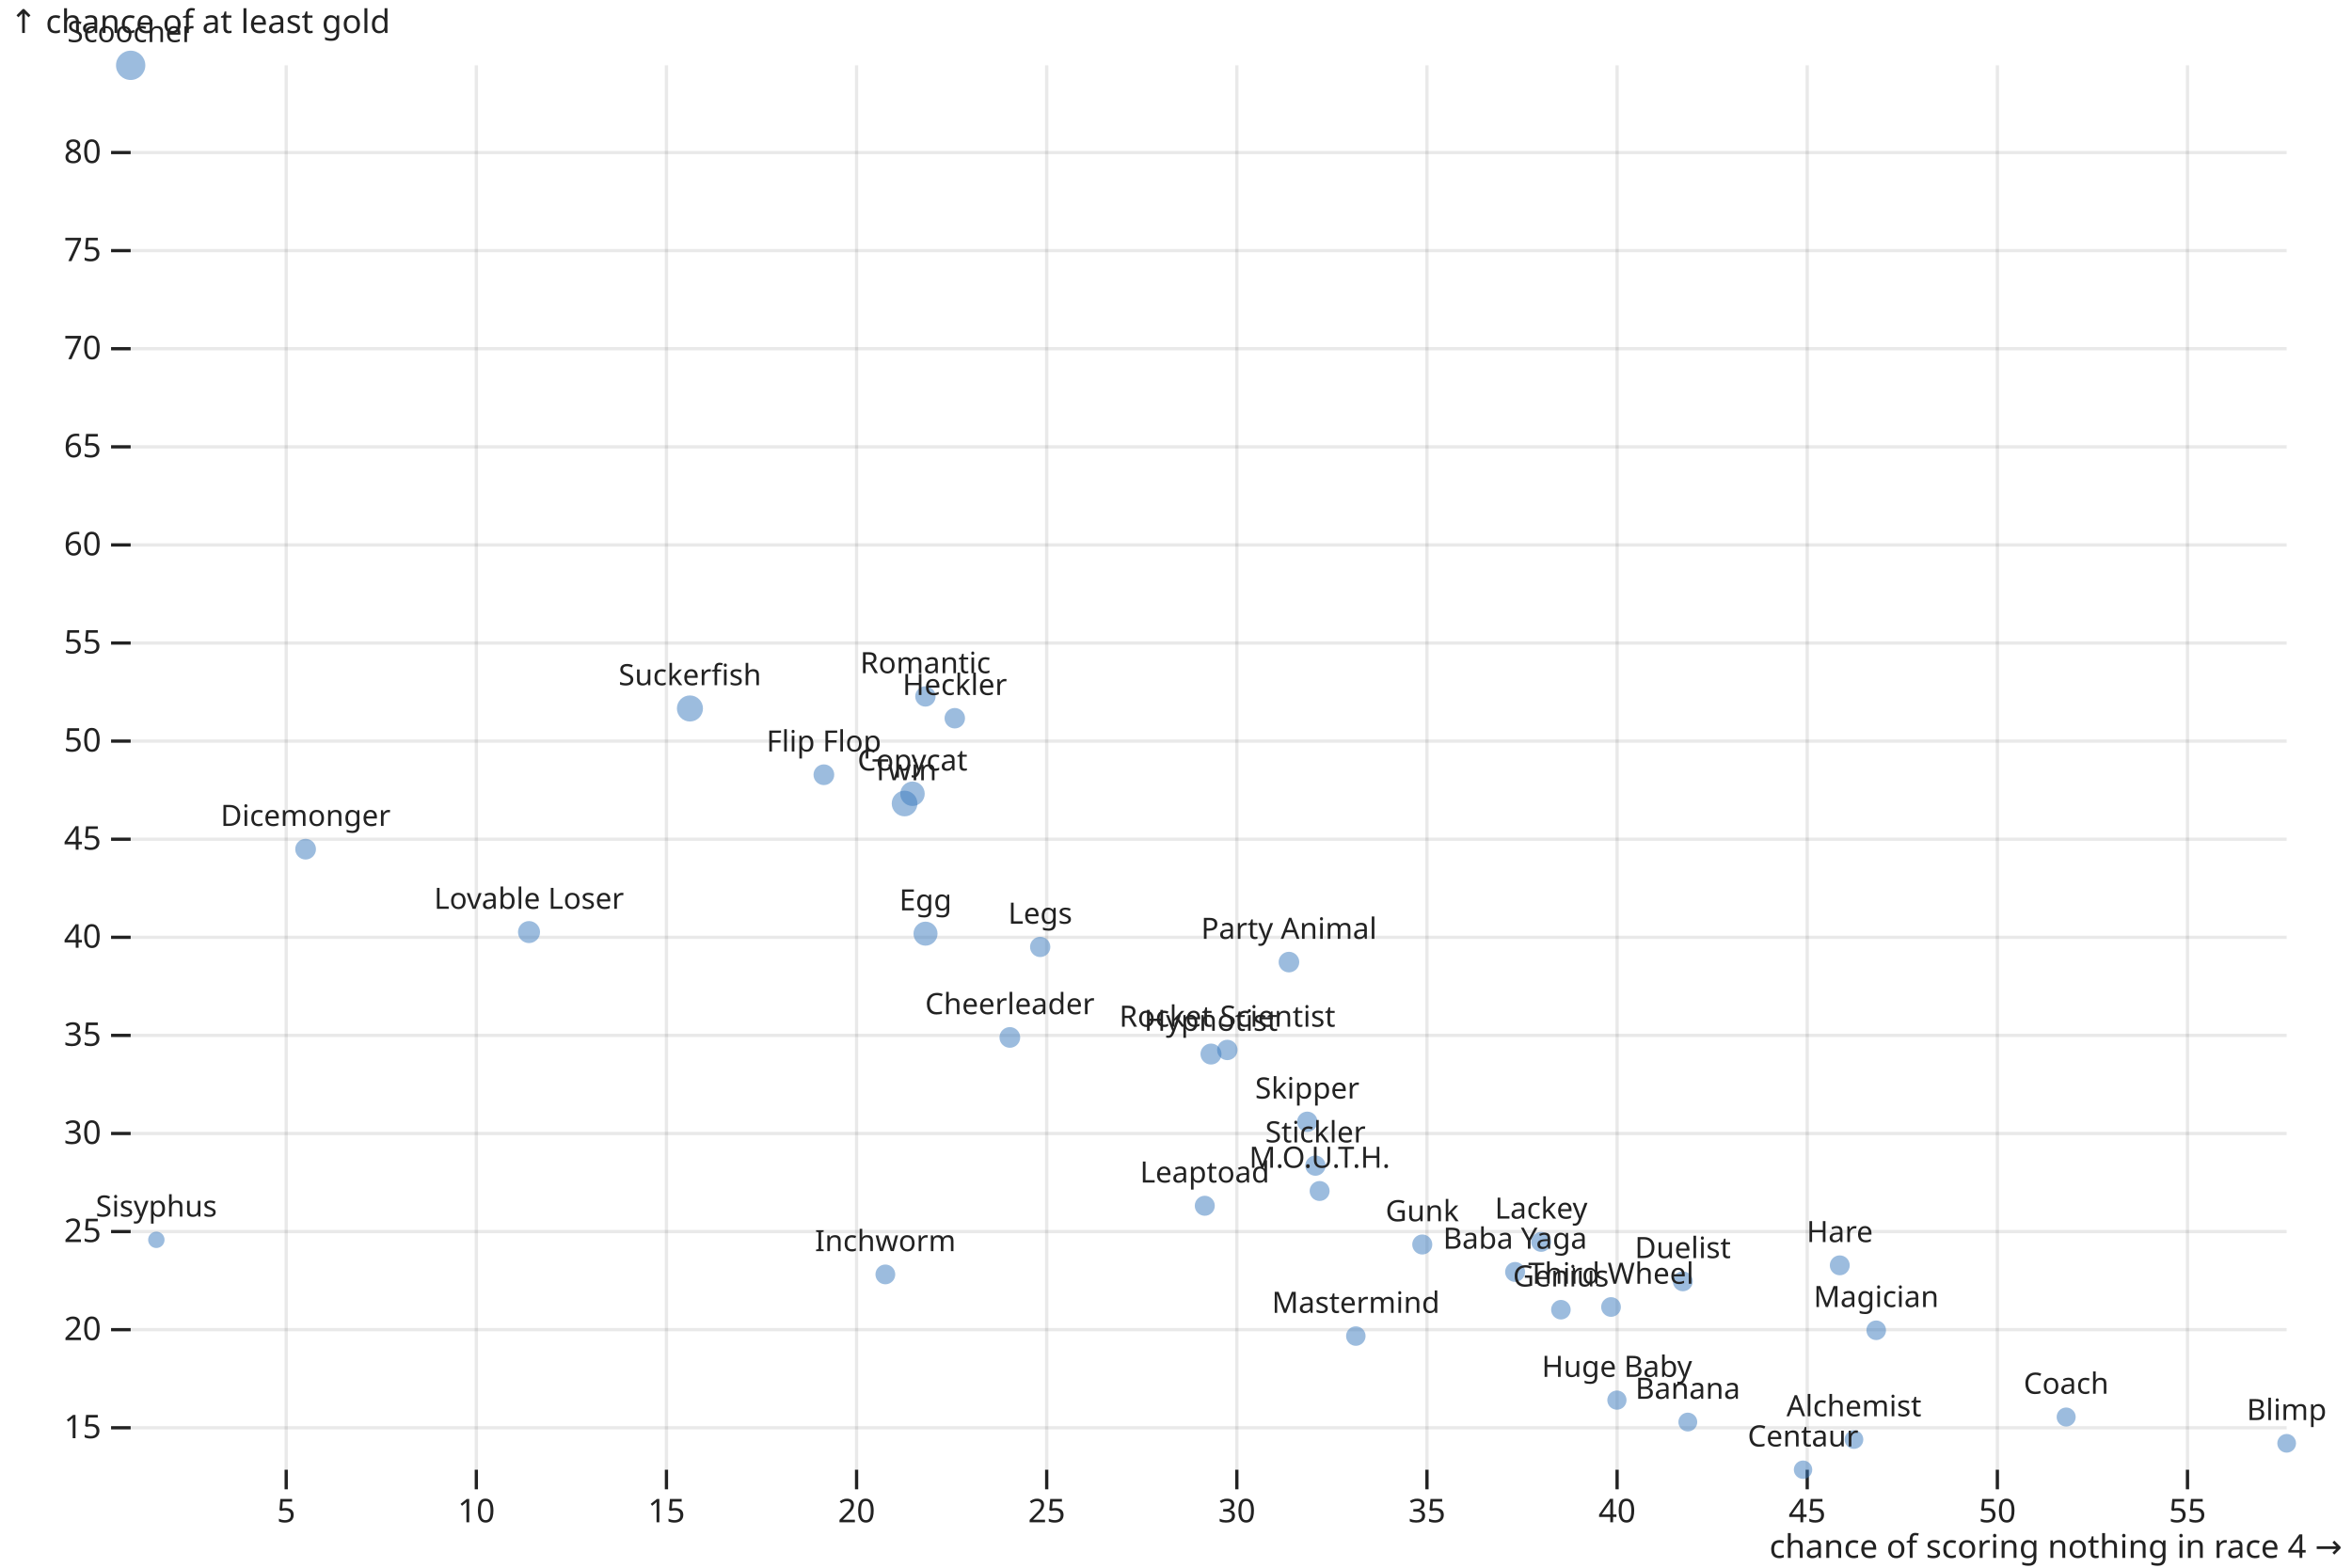
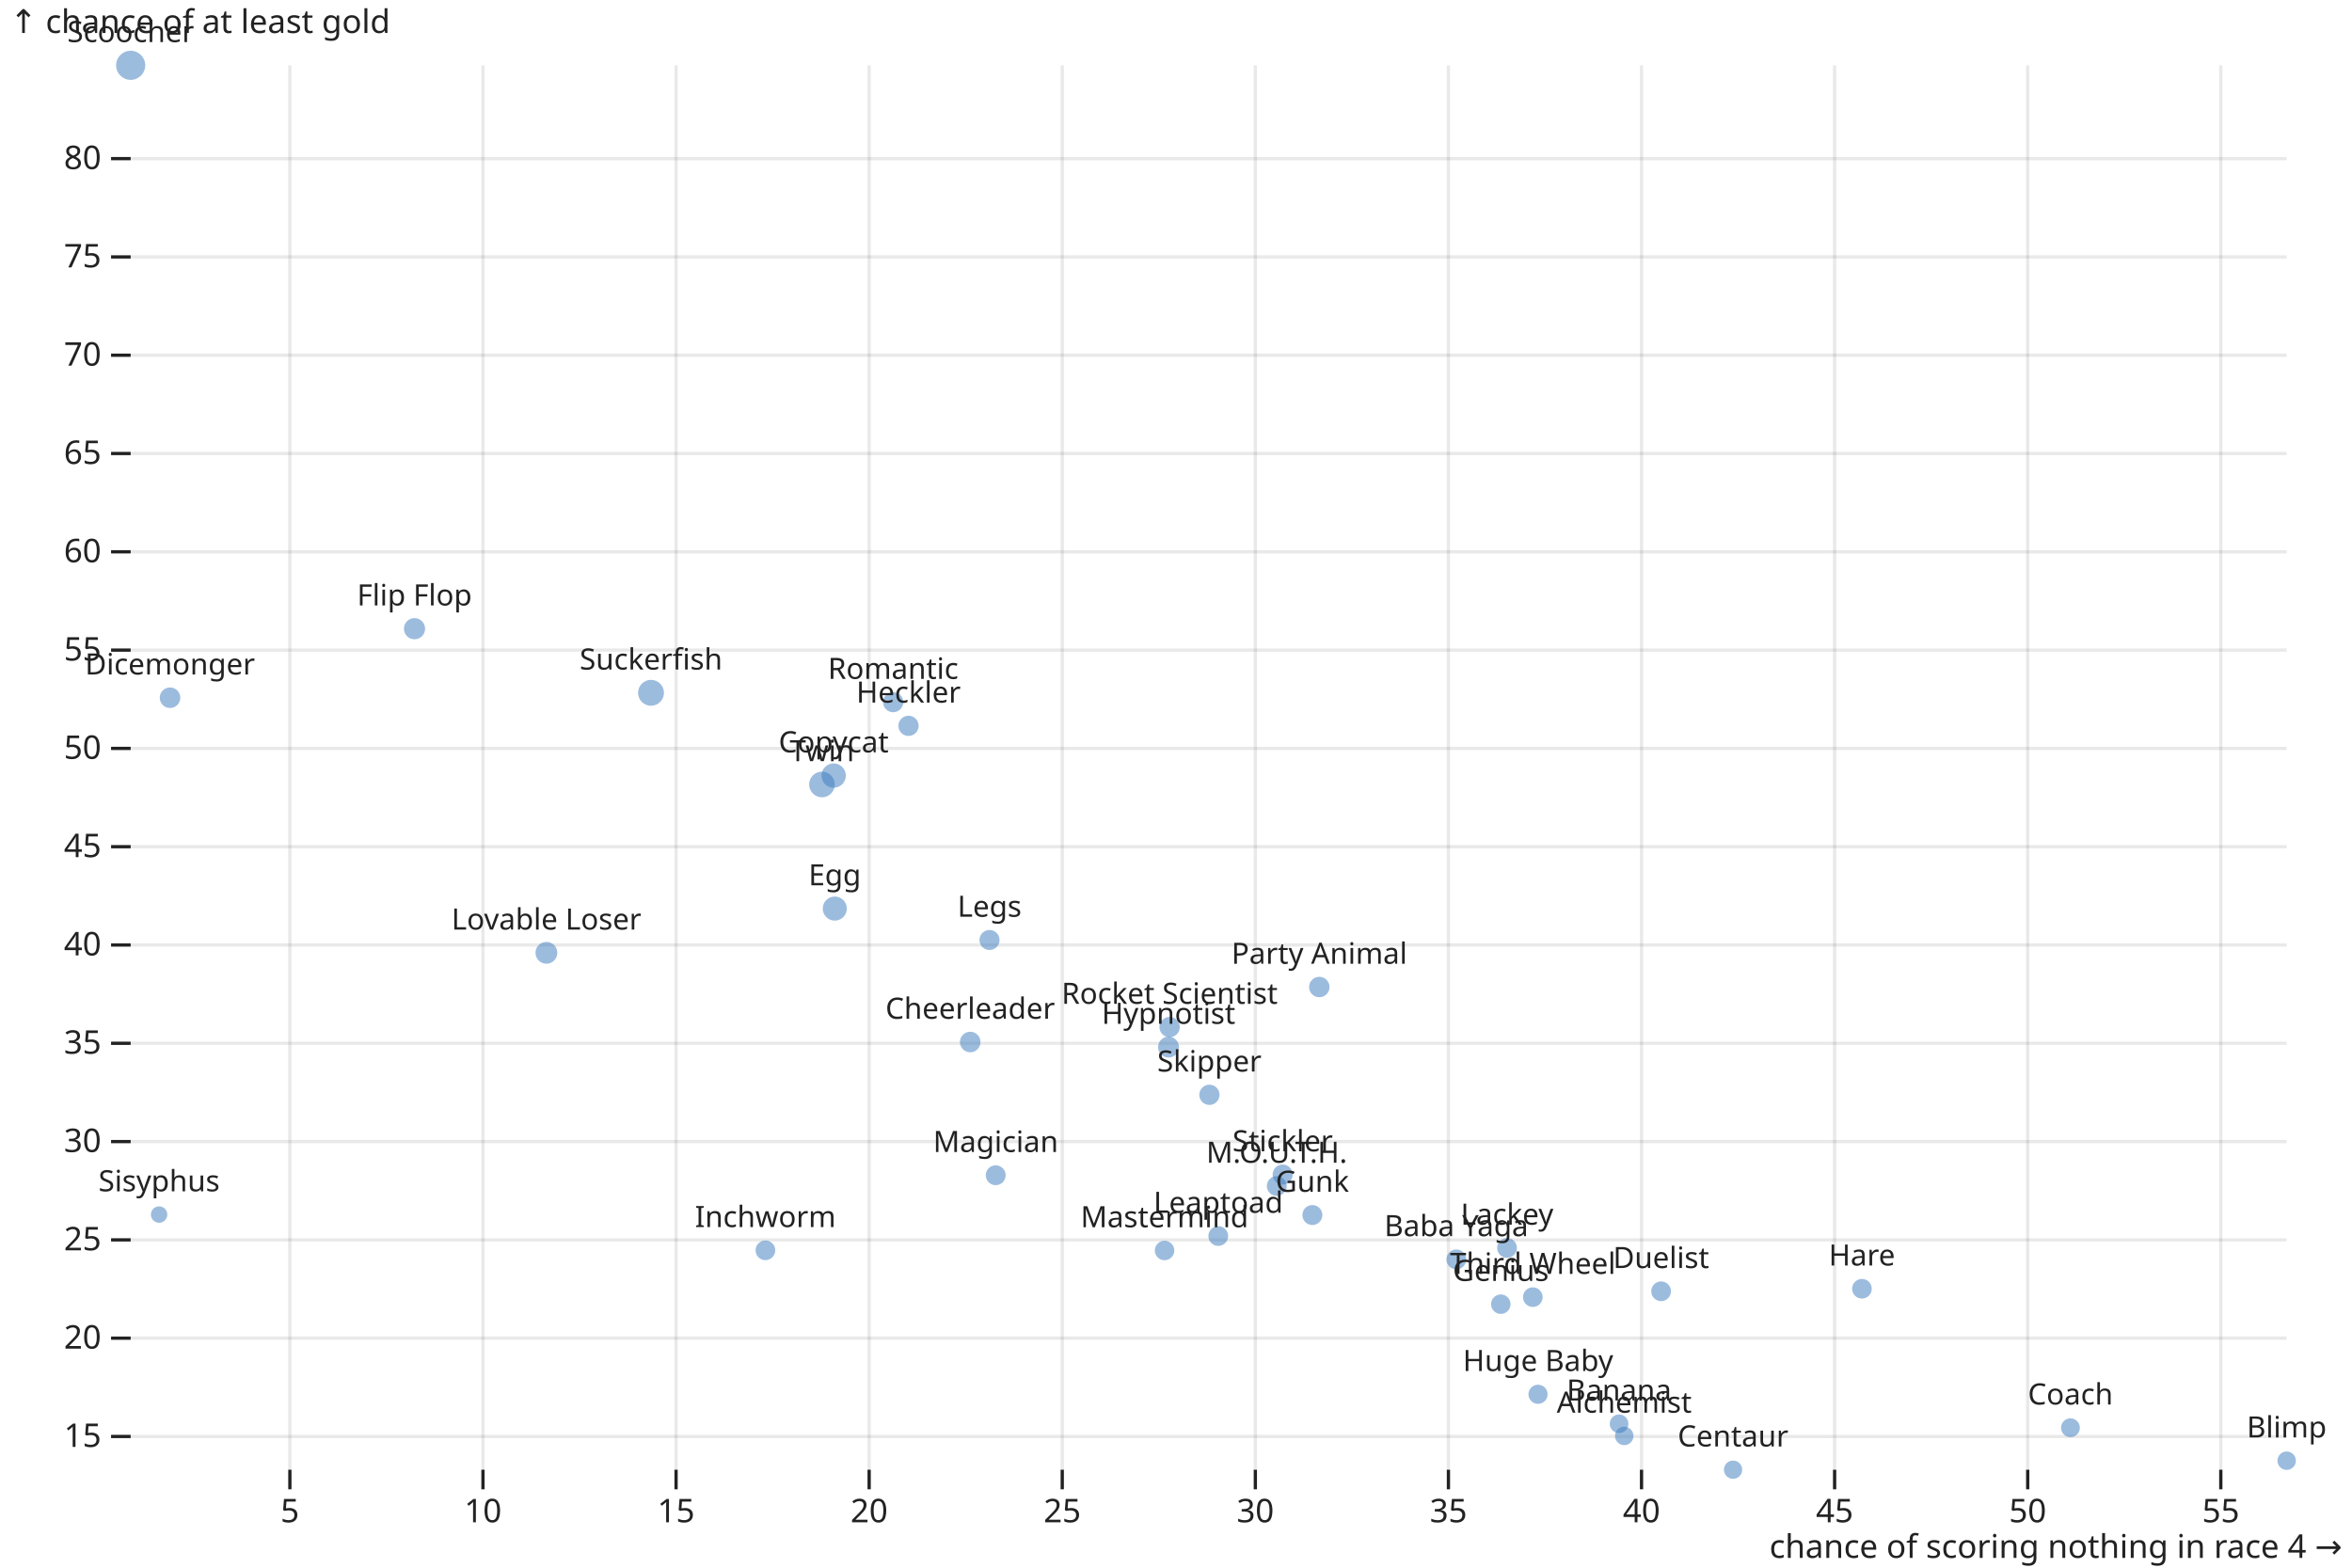
<svg xmlns="http://www.w3.org/2000/svg" class="plot-d6a7b5" fill="currentColor" font-family="system-ui, sans-serif" font-size="10" text-anchor="middle" width="720" height="480" viewBox="0 0 720 480" style="background: white; color: rgb(34, 34, 34);">
  <style>:where(.plot-d6a7b5) {
  --plot-background: white;
  display: block;
  height: auto;
  height: intrinsic;
  max-width: 100%;
}
:where(.plot-d6a7b5 text),
:where(.plot-d6a7b5 tspan) {
  white-space: pre;
}</style>
  <g aria-label="y-grid" aria-hidden="true" stroke="currentColor" stroke-opacity="0.1">
-     <line x1="40" x2="700" y1="437.161" y2="437.161" />
-     <line x1="40" x2="700" y1="407.126" y2="407.126" />
-     <line x1="40" x2="700" y1="377.091" y2="377.091" />
-     <line x1="40" x2="700" y1="347.056" y2="347.056" />
-     <line x1="40" x2="700" y1="317.021" y2="317.021" />
-     <line x1="40" x2="700" y1="286.986" y2="286.986" />
-     <line x1="40" x2="700" y1="256.952" y2="256.952" />
-     <line x1="40" x2="700" y1="226.917" y2="226.917" />
-     <line x1="40" x2="700" y1="196.882" y2="196.882" />
-     <line x1="40" x2="700" y1="166.847" y2="166.847" />
-     <line x1="40" x2="700" y1="136.812" y2="136.812" />
-     <line x1="40" x2="700" y1="106.777" y2="106.777" />
-     <line x1="40" x2="700" y1="76.742" y2="76.742" />
-     <line x1="40" x2="700" y1="46.708" y2="46.708" />
+     <line x1="40" x2="700" y1="439.824" y2="439.824" />
+     <line x1="40" x2="700" y1="409.728" y2="409.728" />
+     <line x1="40" x2="700" y1="379.631" y2="379.631" />
+     <line x1="40" x2="700" y1="349.535" y2="349.535" />
+     <line x1="40" x2="700" y1="319.438" y2="319.438" />
+     <line x1="40" x2="700" y1="289.342" y2="289.342" />
+     <line x1="40" x2="700" y1="259.245" y2="259.245" />
+     <line x1="40" x2="700" y1="229.149" y2="229.149" />
+     <line x1="40" x2="700" y1="199.052" y2="199.052" />
+     <line x1="40" x2="700" y1="168.956" y2="168.956" />
+     <line x1="40" x2="700" y1="138.859" y2="138.859" />
+     <line x1="40" x2="700" y1="108.763" y2="108.763" />
+     <line x1="40" x2="700" y1="78.666" y2="78.666" />
+     <line x1="40" x2="700" y1="48.57" y2="48.57" />
  </g>
  <g aria-label="y-axis tick" aria-hidden="true" fill="none" stroke="currentColor">
-     <path transform="translate(40,437.1608)" d="M0,0L-6,0" />
-     <path transform="translate(40,407.1259)" d="M0,0L-6,0" />
-     <path transform="translate(40,377.0911)" d="M0,0L-6,0" />
-     <path transform="translate(40,347.0562)" d="M0,0L-6,0" />
-     <path transform="translate(40,317.0213)" d="M0,0L-6,0" />
-     <path transform="translate(40,286.9865)" d="M0,0L-6,0" />
-     <path transform="translate(40,256.9516)" d="M0,0L-6,0" />
-     <path transform="translate(40,226.9167)" d="M0,0L-6,0" />
-     <path transform="translate(40,196.8819)" d="M0,0L-6,0" />
-     <path transform="translate(40,166.847)" d="M0,0L-6,0" />
-     <path transform="translate(40,136.8122)" d="M0,0L-6,0" />
-     <path transform="translate(40,106.7773)" d="M0,0L-6,0" />
-     <path transform="translate(40,76.74242)" d="M0,0L-6,0" />
-     <path transform="translate(40,46.70756)" d="M0,0L-6,0" />
+     <path transform="translate(40,439.8241)" d="M0,0L-6,0" />
+     <path transform="translate(40,409.7276)" d="M0,0L-6,0" />
+     <path transform="translate(40,379.6311)" d="M0,0L-6,0" />
+     <path transform="translate(40,349.5346)" d="M0,0L-6,0" />
+     <path transform="translate(40,319.4381)" d="M0,0L-6,0" />
+     <path transform="translate(40,289.3416)" d="M0,0L-6,0" />
+     <path transform="translate(40,259.2451)" d="M0,0L-6,0" />
+     <path transform="translate(40,229.1486)" d="M0,0L-6,0" />
+     <path transform="translate(40,199.0521)" d="M0,0L-6,0" />
+     <path transform="translate(40,168.9556)" d="M0,0L-6,0" />
+     <path transform="translate(40,138.8591)" d="M0,0L-6,0" />
+     <path transform="translate(40,108.7626)" d="M0,0L-6,0" />
+     <path transform="translate(40,78.66612)" d="M0,0L-6,0" />
+     <path transform="translate(40,48.56962)" d="M0,0L-6,0" />
  </g>
  <g aria-label="y-axis tick label" text-anchor="end" font-variant="tabular-nums" transform="translate(-9,0)">
-     <text y="0.32em" transform="translate(40,437.1608)">15</text>
-     <text y="0.32em" transform="translate(40,407.1259)">20</text>
-     <text y="0.32em" transform="translate(40,377.0911)">25</text>
-     <text y="0.32em" transform="translate(40,347.0562)">30</text>
-     <text y="0.32em" transform="translate(40,317.0213)">35</text>
-     <text y="0.32em" transform="translate(40,286.9865)">40</text>
-     <text y="0.32em" transform="translate(40,256.9516)">45</text>
-     <text y="0.32em" transform="translate(40,226.9167)">50</text>
-     <text y="0.32em" transform="translate(40,196.8819)">55</text>
-     <text y="0.32em" transform="translate(40,166.847)">60</text>
-     <text y="0.32em" transform="translate(40,136.8122)">65</text>
-     <text y="0.32em" transform="translate(40,106.7773)">70</text>
-     <text y="0.32em" transform="translate(40,76.74242)">75</text>
-     <text y="0.32em" transform="translate(40,46.70756)">80</text>
+     <text y="0.32em" transform="translate(40,439.8241)">15</text>
+     <text y="0.32em" transform="translate(40,409.7276)">20</text>
+     <text y="0.32em" transform="translate(40,379.6311)">25</text>
+     <text y="0.32em" transform="translate(40,349.5346)">30</text>
+     <text y="0.32em" transform="translate(40,319.4381)">35</text>
+     <text y="0.32em" transform="translate(40,289.3416)">40</text>
+     <text y="0.32em" transform="translate(40,259.2451)">45</text>
+     <text y="0.32em" transform="translate(40,229.1486)">50</text>
+     <text y="0.32em" transform="translate(40,199.0521)">55</text>
+     <text y="0.32em" transform="translate(40,168.9556)">60</text>
+     <text y="0.32em" transform="translate(40,138.8591)">65</text>
+     <text y="0.32em" transform="translate(40,108.7626)">70</text>
+     <text y="0.32em" transform="translate(40,78.66612)">75</text>
+     <text y="0.32em" transform="translate(40,48.56962)">80</text>
  </g>
  <g aria-label="y-axis label" text-anchor="start" transform="translate(-37,-17)">
    <text y="0.71em" transform="translate(40,20)">↑ chance of at least gold</text>
  </g>
  <g aria-label="x-grid" aria-hidden="true" stroke="currentColor" stroke-opacity="0.1">
-     <line x1="87.612" x2="87.612" y1="20" y2="450" />
-     <line x1="145.814" x2="145.814" y1="20" y2="450" />
-     <line x1="204.017" x2="204.017" y1="20" y2="450" />
-     <line x1="262.22" x2="262.22" y1="20" y2="450" />
-     <line x1="320.423" x2="320.423" y1="20" y2="450" />
-     <line x1="378.625" x2="378.625" y1="20" y2="450" />
-     <line x1="436.828" x2="436.828" y1="20" y2="450" />
-     <line x1="495.031" x2="495.031" y1="20" y2="450" />
-     <line x1="553.233" x2="553.233" y1="20" y2="450" />
-     <line x1="611.436" x2="611.436" y1="20" y2="450" />
-     <line x1="669.639" x2="669.639" y1="20" y2="450" />
+     <line x1="88.737" x2="88.737" y1="20" y2="450" />
+     <line x1="147.847" x2="147.847" y1="20" y2="450" />
+     <line x1="206.957" x2="206.957" y1="20" y2="450" />
+     <line x1="266.067" x2="266.067" y1="20" y2="450" />
+     <line x1="325.177" x2="325.177" y1="20" y2="450" />
+     <line x1="384.287" x2="384.287" y1="20" y2="450" />
+     <line x1="443.397" x2="443.397" y1="20" y2="450" />
+     <line x1="502.508" x2="502.508" y1="20" y2="450" />
+     <line x1="561.618" x2="561.618" y1="20" y2="450" />
+     <line x1="620.728" x2="620.728" y1="20" y2="450" />
+     <line x1="679.838" x2="679.838" y1="20" y2="450" />
  </g>
  <g aria-label="x-axis tick" aria-hidden="true" fill="none" stroke="currentColor">
-     <path transform="translate(87.61158,450)" d="M0,0L0,6" />
-     <path transform="translate(145.8143,450)" d="M0,0L0,6" />
-     <path transform="translate(204.017,450)" d="M0,0L0,6" />
-     <path transform="translate(262.2198,450)" d="M0,0L0,6" />
-     <path transform="translate(320.4225,450)" d="M0,0L0,6" />
-     <path transform="translate(378.6252,450)" d="M0,0L0,6" />
-     <path transform="translate(436.828,450)" d="M0,0L0,6" />
-     <path transform="translate(495.0307,450)" d="M0,0L0,6" />
-     <path transform="translate(553.2335,450)" d="M0,0L0,6" />
-     <path transform="translate(611.4362,450)" d="M0,0L0,6" />
-     <path transform="translate(669.6389,450)" d="M0,0L0,6" />
+     <path transform="translate(88.73652,450)" d="M0,0L0,6" />
+     <path transform="translate(147.8467,450)" d="M0,0L0,6" />
+     <path transform="translate(206.9568,450)" d="M0,0L0,6" />
+     <path transform="translate(266.067,450)" d="M0,0L0,6" />
+     <path transform="translate(325.1772,450)" d="M0,0L0,6" />
+     <path transform="translate(384.2873,450)" d="M0,0L0,6" />
+     <path transform="translate(443.3975,450)" d="M0,0L0,6" />
+     <path transform="translate(502.5077,450)" d="M0,0L0,6" />
+     <path transform="translate(561.6178,450)" d="M0,0L0,6" />
+     <path transform="translate(620.728,450)" d="M0,0L0,6" />
+     <path transform="translate(679.8381,450)" d="M0,0L0,6" />
  </g>
  <g aria-label="x-axis tick label" font-variant="tabular-nums" transform="translate(0,9)">
-     <text y="0.71em" transform="translate(87.61158,450)">5</text>
-     <text y="0.71em" transform="translate(145.8143,450)">10</text>
-     <text y="0.71em" transform="translate(204.017,450)">15</text>
-     <text y="0.71em" transform="translate(262.2198,450)">20</text>
-     <text y="0.71em" transform="translate(320.4225,450)">25</text>
-     <text y="0.71em" transform="translate(378.6252,450)">30</text>
-     <text y="0.71em" transform="translate(436.828,450)">35</text>
-     <text y="0.71em" transform="translate(495.0307,450)">40</text>
-     <text y="0.71em" transform="translate(553.2335,450)">45</text>
-     <text y="0.71em" transform="translate(611.4362,450)">50</text>
-     <text y="0.71em" transform="translate(669.6389,450)">55</text>
+     <text y="0.71em" transform="translate(88.73652,450)">5</text>
+     <text y="0.71em" transform="translate(147.8467,450)">10</text>
+     <text y="0.71em" transform="translate(206.9568,450)">15</text>
+     <text y="0.71em" transform="translate(266.067,450)">20</text>
+     <text y="0.71em" transform="translate(325.1772,450)">25</text>
+     <text y="0.71em" transform="translate(384.2873,450)">30</text>
+     <text y="0.71em" transform="translate(443.3975,450)">35</text>
+     <text y="0.71em" transform="translate(502.5077,450)">40</text>
+     <text y="0.71em" transform="translate(561.6178,450)">45</text>
+     <text y="0.71em" transform="translate(620.728,450)">50</text>
+     <text y="0.71em" transform="translate(679.8381,450)">55</text>
  </g>
  <g aria-label="x-axis label" text-anchor="end" transform="translate(17,27)">
    <text transform="translate(700,450)">chance of scoring nothing in race 4 →</text>
  </g>
  <g aria-label="dot" fill="#3a7bbf" fill-opacity="0.5">
-     <circle cx="40" cy="20" r="4.488" />
-     <circle cx="211.203" cy="216.924" r="3.993" />
-     <circle cx="276.912" cy="246.021" r="3.935" />
-     <circle cx="279.334" cy="243.034" r="3.748" />
-     <circle cx="283.32" cy="285.873" r="3.681" />
-     <circle cx="161.943" cy="285.387" r="3.374" />
-     <circle cx="370.709" cy="322.732" r="3.216" />
-     <circle cx="252.207" cy="237.214" r="3.175" />
-     <circle cx="93.551" cy="260.003" r="3.174" />
-     <circle cx="309.133" cy="317.646" r="3.17" />
-     <circle cx="394.576" cy="294.577" r="3.157" />
-     <circle cx="292.28" cy="219.907" r="3.135" />
-     <circle cx="375.711" cy="321.475" r="3.123" />
-     <circle cx="400.184" cy="343.473" r="3.121" />
-     <circle cx="283.289" cy="213.238" r="3.119" />
-     <circle cx="402.688" cy="356.899" r="3.105" />
-     <circle cx="318.425" cy="289.934" r="3.104" />
-     <circle cx="435.387" cy="381.044" r="3.069" />
-     <circle cx="368.81" cy="369.186" r="3.067" />
-     <circle cx="471.775" cy="380.241" r="3.057" />
-     <circle cx="403.964" cy="364.665" r="3.057" />
-     <circle cx="463.805" cy="389.45" r="3.054" />
-     <circle cx="515.149" cy="392.321" r="3.051" />
-     <circle cx="563.195" cy="387.424" r="3.048" />
-     <circle cx="271.029" cy="390.205" r="3.03" />
-     <circle cx="493.172" cy="400.182" r="3.019" />
-     <circle cx="574.35" cy="407.309" r="3.001" />
-     <circle cx="477.828" cy="401.011" r="2.996" />
-     <circle cx="415.049" cy="409.086" r="2.985" />
-     <circle cx="494.975" cy="428.692" r="2.943" />
-     <circle cx="632.5" cy="433.87" r="2.914" />
-     <circle cx="516.678" cy="435.411" r="2.886" />
-     <circle cx="700" cy="441.918" r="2.865" />
-     <circle cx="567.541" cy="440.763" r="2.863" />
-     <circle cx="551.951" cy="450" r="2.816" />
-     <circle cx="47.862" cy="379.613" r="2.512" />
+     <circle cx="40" cy="20" r="4.461" />
+     <circle cx="199.291" cy="212.126" r="3.967" />
+     <circle cx="251.622" cy="240.187" r="3.933" />
+     <circle cx="255.201" cy="237.476" r="3.728" />
+     <circle cx="255.546" cy="278.193" r="3.691" />
+     <circle cx="167.267" cy="291.732" r="3.343" />
+     <circle cx="126.889" cy="192.494" r="3.243" />
+     <circle cx="357.709" cy="320.598" r="3.196" />
+     <circle cx="297.009" cy="319.048" r="3.15" />
+     <circle cx="52.05" cy="213.634" r="3.148" />
+     <circle cx="403.87" cy="302.213" r="3.128" />
+     <circle cx="358.046" cy="314.473" r="3.115" />
+     <circle cx="278.117" cy="222.238" r="3.099" />
+     <circle cx="370.224" cy="335.215" r="3.099" />
+     <circle cx="273.42" cy="214.985" r="3.092" />
+     <circle cx="392.653" cy="359.64" r="3.077" />
+     <circle cx="302.913" cy="287.814" r="3.073" />
+     <circle cx="401.745" cy="372.024" r="3.057" />
+     <circle cx="304.81" cy="359.841" r="3.044" />
+     <circle cx="445.82" cy="385.61" r="3.041" />
+     <circle cx="390.84" cy="363.133" r="3.038" />
+     <circle cx="372.942" cy="378.449" r="3.028" />
+     <circle cx="461.337" cy="382.09" r="3.027" />
+     <circle cx="508.5" cy="395.371" r="3.022" />
+     <circle cx="234.308" cy="382.824" r="3.015" />
+     <circle cx="569.982" cy="394.596" r="3.008" />
+     <circle cx="469.229" cy="397.166" r="3.005" />
+     <circle cx="356.5" cy="382.878" r="2.985" />
+     <circle cx="459.427" cy="399.318" r="2.983" />
+     <circle cx="470.827" cy="426.902" r="2.935" />
+     <circle cx="633.81" cy="437.155" r="2.882" />
+     <circle cx="495.636" cy="435.943" r="2.857" />
+     <circle cx="497.213" cy="439.652" r="2.829" />
+     <circle cx="700" cy="447.244" r="2.82" />
+     <circle cx="530.529" cy="450" r="2.796" />
+     <circle cx="48.704" cy="371.877" r="2.515" />
  </g>
  <g aria-label="text" font-size="9" transform="translate(0,-10)">
-     <text y="0.32em" transform="translate(632.4996,433.8701)">Coach</text>
-     <text y="0.32em" transform="translate(493.1719,400.182)">Third Wheel</text>
-     <text y="0.32em" transform="translate(402.6884,356.8989)">Stickler</text>
-     <text y="0.32em" transform="translate(252.2069,237.2145)">Flip Flop</text>
-     <text y="0.32em" transform="translate(494.9753,428.6924)">Huge Baby</text>
-     <text y="0.32em" transform="translate(394.5758,294.5765)">Party Animal</text>
-     <text y="0.32em" transform="translate(415.049,409.0857)">Mastermind</text>
-     <text y="0.32em" transform="translate(271.0289,390.2052)">Inchworm</text>
-     <text y="0.32em" transform="translate(279.3341,243.0343)">Copycat</text>
-     <text y="0.32em" transform="translate(477.8282,401.0109)">Genius</text>
-     <text y="0.32em" transform="translate(567.5411,440.7626)">Alchemist</text>
-     <text y="0.32em" transform="translate(309.1331,317.6458)">Cheerleader</text>
-     <text y="0.32em" transform="translate(47.86241,379.6131)">Sisyphus</text>
-     <text y="0.32em" transform="translate(292.2796,219.9073)">Heckler</text>
-     <text y="0.32em" transform="translate(563.1947,387.4239)">Hare</text>
-     <text y="0.32em" transform="translate(403.9642,364.6647)">M.O.U.T.H.</text>
-     <text y="0.32em" transform="translate(516.6782,435.411)">Banana</text>
-     <text y="0.32em" transform="translate(471.7752,380.2411)">Lackey</text>
-     <text y="0.32em" transform="translate(551.9507,450)">Centaur</text>
-     <text y="0.32em" transform="translate(283.2886,213.2377)">Romantic</text>
-     <text y="0.32em" transform="translate(700,441.9182)">Blimp</text>
-     <text y="0.32em" transform="translate(283.32,285.8735)">Egg</text>
-     <text y="0.32em" transform="translate(463.8051,389.4498)">Baba Yaga</text>
-     <text y="0.32em" transform="translate(400.1841,343.4728)">Skipper</text>
-     <text y="0.32em" transform="translate(370.7092,322.7321)">Hypnotist</text>
+     <text y="0.32em" transform="translate(569.9817,394.5963)">Hare</text>
+     <text y="0.32em" transform="translate(390.8398,363.1331)">M.O.U.T.H.</text>
+     <text y="0.32em" transform="translate(445.8196,385.61)">Baba Yaga</text>
+     <text y="0.32em" transform="translate(469.2294,397.166)">Third Wheel</text>
+     <text y="0.32em" transform="translate(633.8096,437.1553)">Coach</text>
+     <text y="0.32em" transform="translate(392.6528,359.6403)">Stickler</text>
+     <text y="0.32em" transform="translate(461.337,382.0896)">Lackey</text>
+     <text y="0.32em" transform="translate(495.6362,435.9433)">Banana</text>
+     <text y="0.32em" transform="translate(273.4203,214.985)">Romantic</text>
+     <text y="0.32em" transform="translate(700,447.2443)">Blimp</text>
+     <text y="0.32em" transform="translate(530.5288,450)">Centaur</text>
+     <text y="0.32em" transform="translate(255.5465,278.1933)">Egg</text>
+     <text y="0.32em" transform="translate(251.6218,240.187)">Twin</text>
+     <text y="0.32em" transform="translate(304.8096,359.8414)">Magician</text>
+     <text y="0.32em" transform="translate(234.3079,382.8237)">Inchworm</text>
+     <text y="0.32em" transform="translate(255.2007,237.4762)">Copycat</text>
+     <text y="0.32em" transform="translate(403.8698,302.2128)">Party Animal</text>
+     <text y="0.32em" transform="translate(459.4266,399.3175)">Genius</text>
+     <text y="0.32em" transform="translate(126.8887,192.494)">Flip Flop</text>
+     <text y="0.32em" transform="translate(356.5002,382.8778)">Mastermind</text>
+     <text y="0.32em" transform="translate(470.8273,426.902)">Huge Baby</text>
+     <text y="0.32em" transform="translate(48.7042,371.8769)">Sisyphus</text>
+     <text y="0.32em" transform="translate(278.117,222.2384)">Heckler</text>
+     <text y="0.32em" transform="translate(297.0093,319.0475)">Cheerleader</text>
+     <text y="0.32em" transform="translate(497.2126,439.6523)">Alchemist</text>
    <text y="0.32em" transform="translate(40,20)">Scoocher</text>
-     <text y="0.32em" transform="translate(318.425,289.934)">Legs</text>
-     <text y="0.32em" transform="translate(574.3501,407.3093)">Magician</text>
-     <text y="0.32em" transform="translate(276.9117,246.0207)">Twin</text>
-     <text y="0.32em" transform="translate(435.3872,381.0444)">Gunk</text>
-     <text y="0.32em" transform="translate(368.8103,369.1856)">Leaptoad</text>
-     <text y="0.32em" transform="translate(515.1494,392.3213)">Duelist</text>
-     <text y="0.32em" transform="translate(161.9434,285.387)">Lovable Loser</text>
-     <text y="0.32em" transform="translate(211.2029,216.9241)">Suckerfish</text>
-     <text y="0.32em" transform="translate(375.7107,321.475)">Rocket Scientist</text>
-     <text y="0.32em" transform="translate(93.55087,260.0035)">Dicemonger</text>
+     <text y="0.32em" transform="translate(302.9128,287.8137)">Legs</text>
+     <text y="0.32em" transform="translate(372.9424,378.4495)">Leaptoad</text>
+     <text y="0.32em" transform="translate(401.7453,372.0241)">Gunk</text>
+     <text y="0.32em" transform="translate(370.224,335.2153)">Skipper</text>
+     <text y="0.32em" transform="translate(357.7093,320.598)">Hypnotist</text>
+     <text y="0.32em" transform="translate(508.5002,395.371)">Duelist</text>
+     <text y="0.32em" transform="translate(167.2668,291.7324)">Lovable Loser</text>
+     <text y="0.32em" transform="translate(52.04986,213.6338)">Dicemonger</text>
+     <text y="0.32em" transform="translate(358.0464,314.4734)">Rocket Scientist</text>
+     <text y="0.32em" transform="translate(199.291,212.1263)">Suckerfish</text>
  </g>
</svg>
